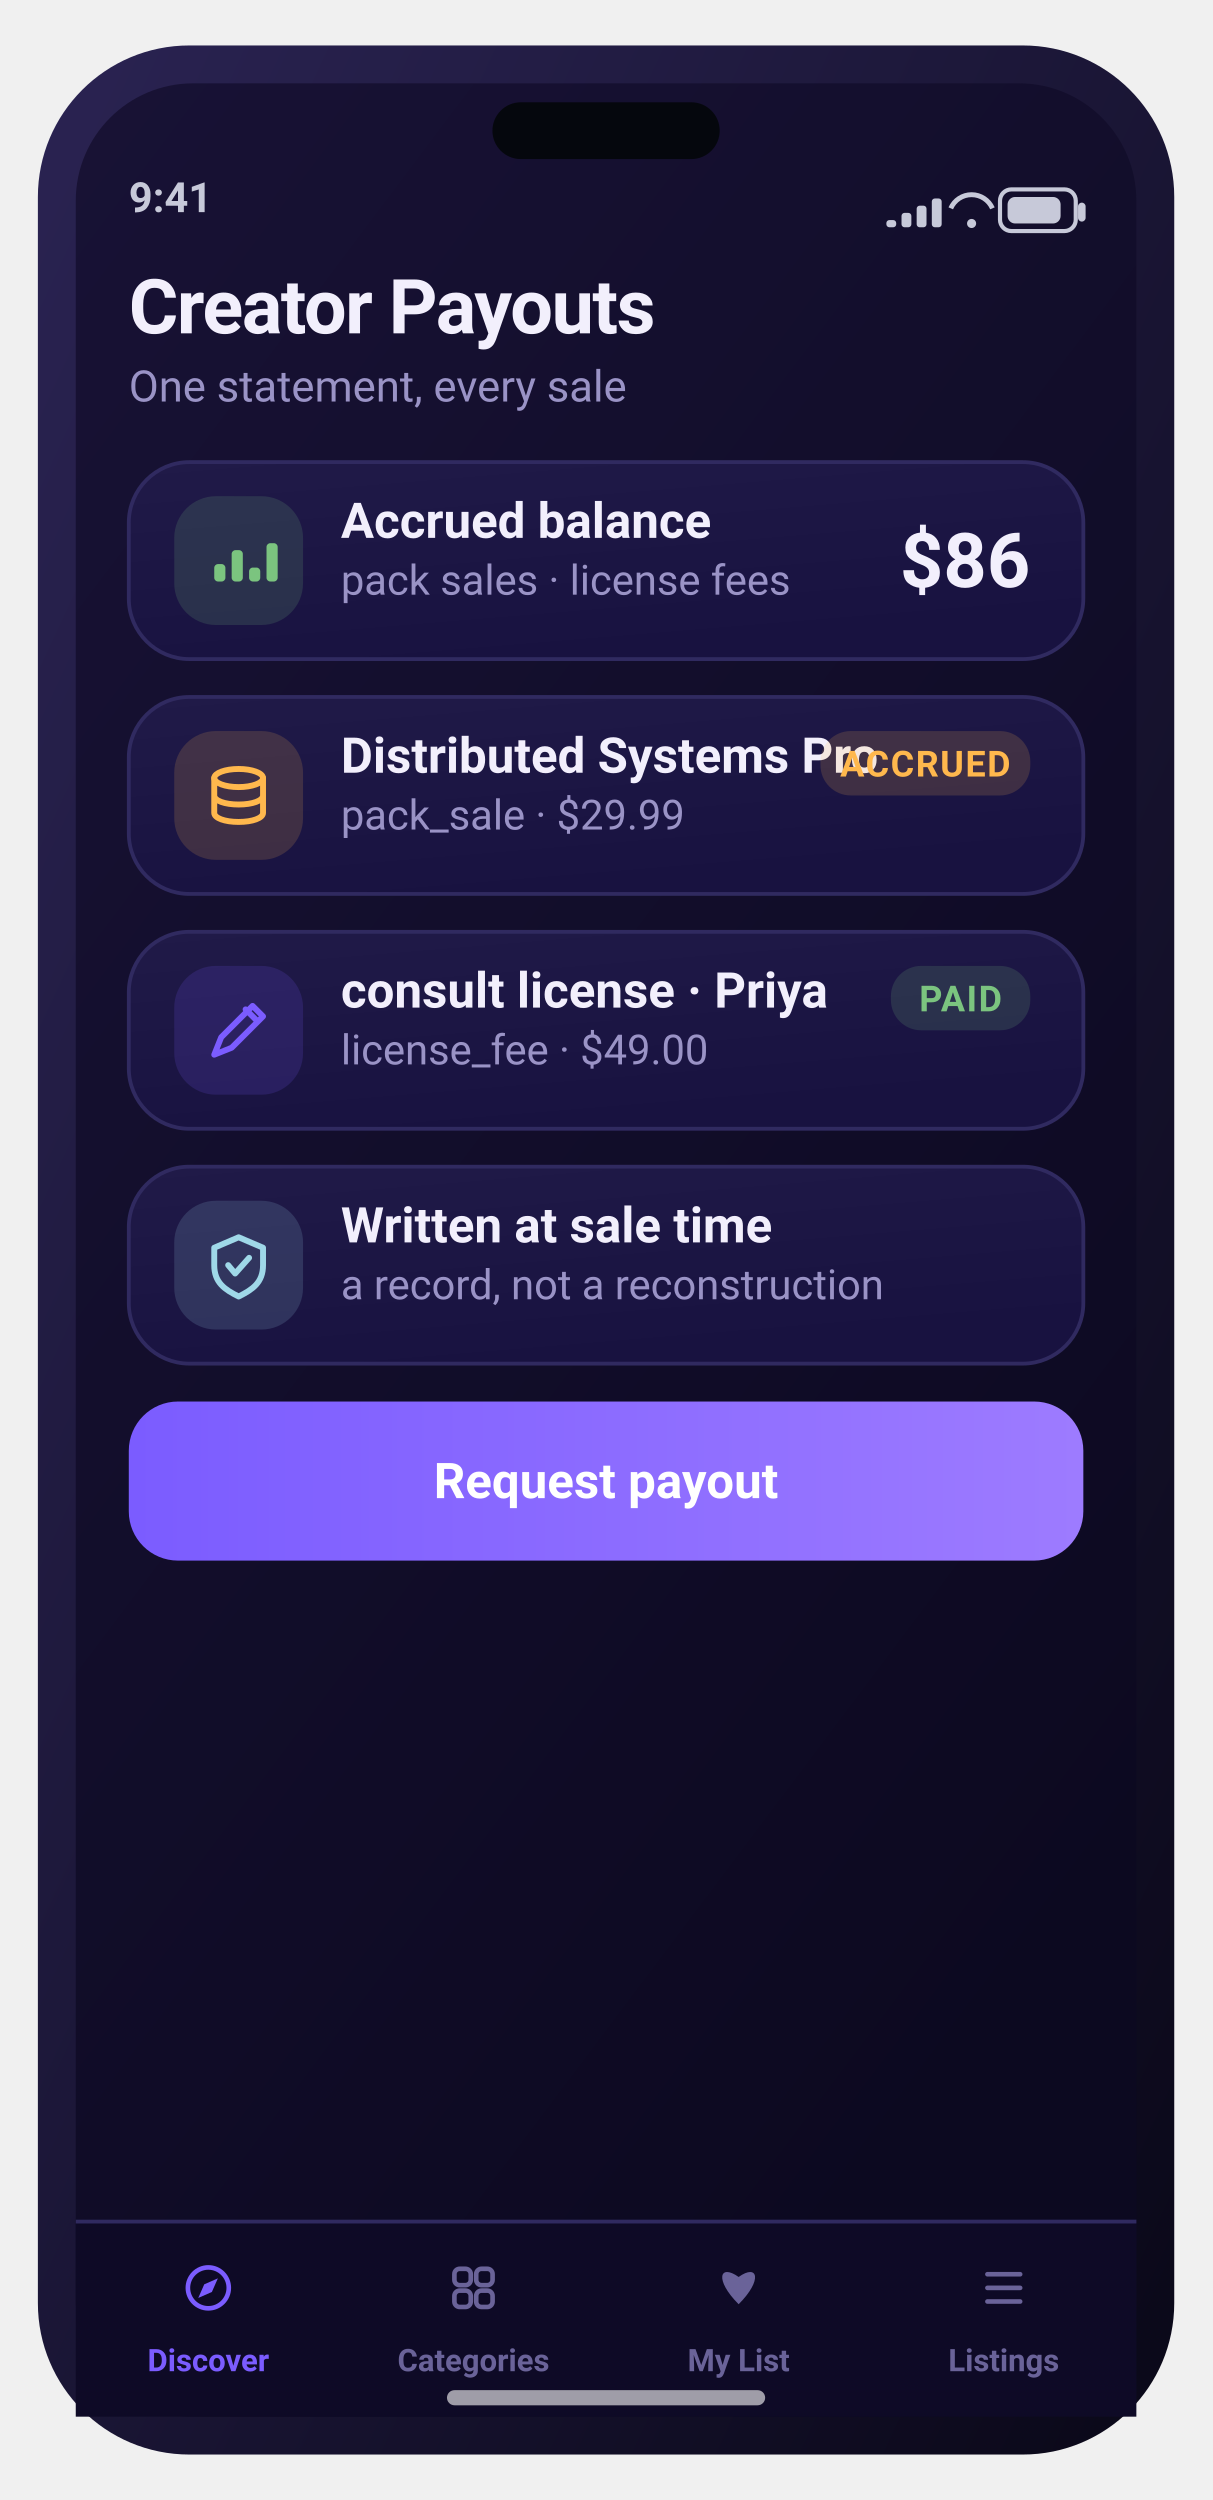
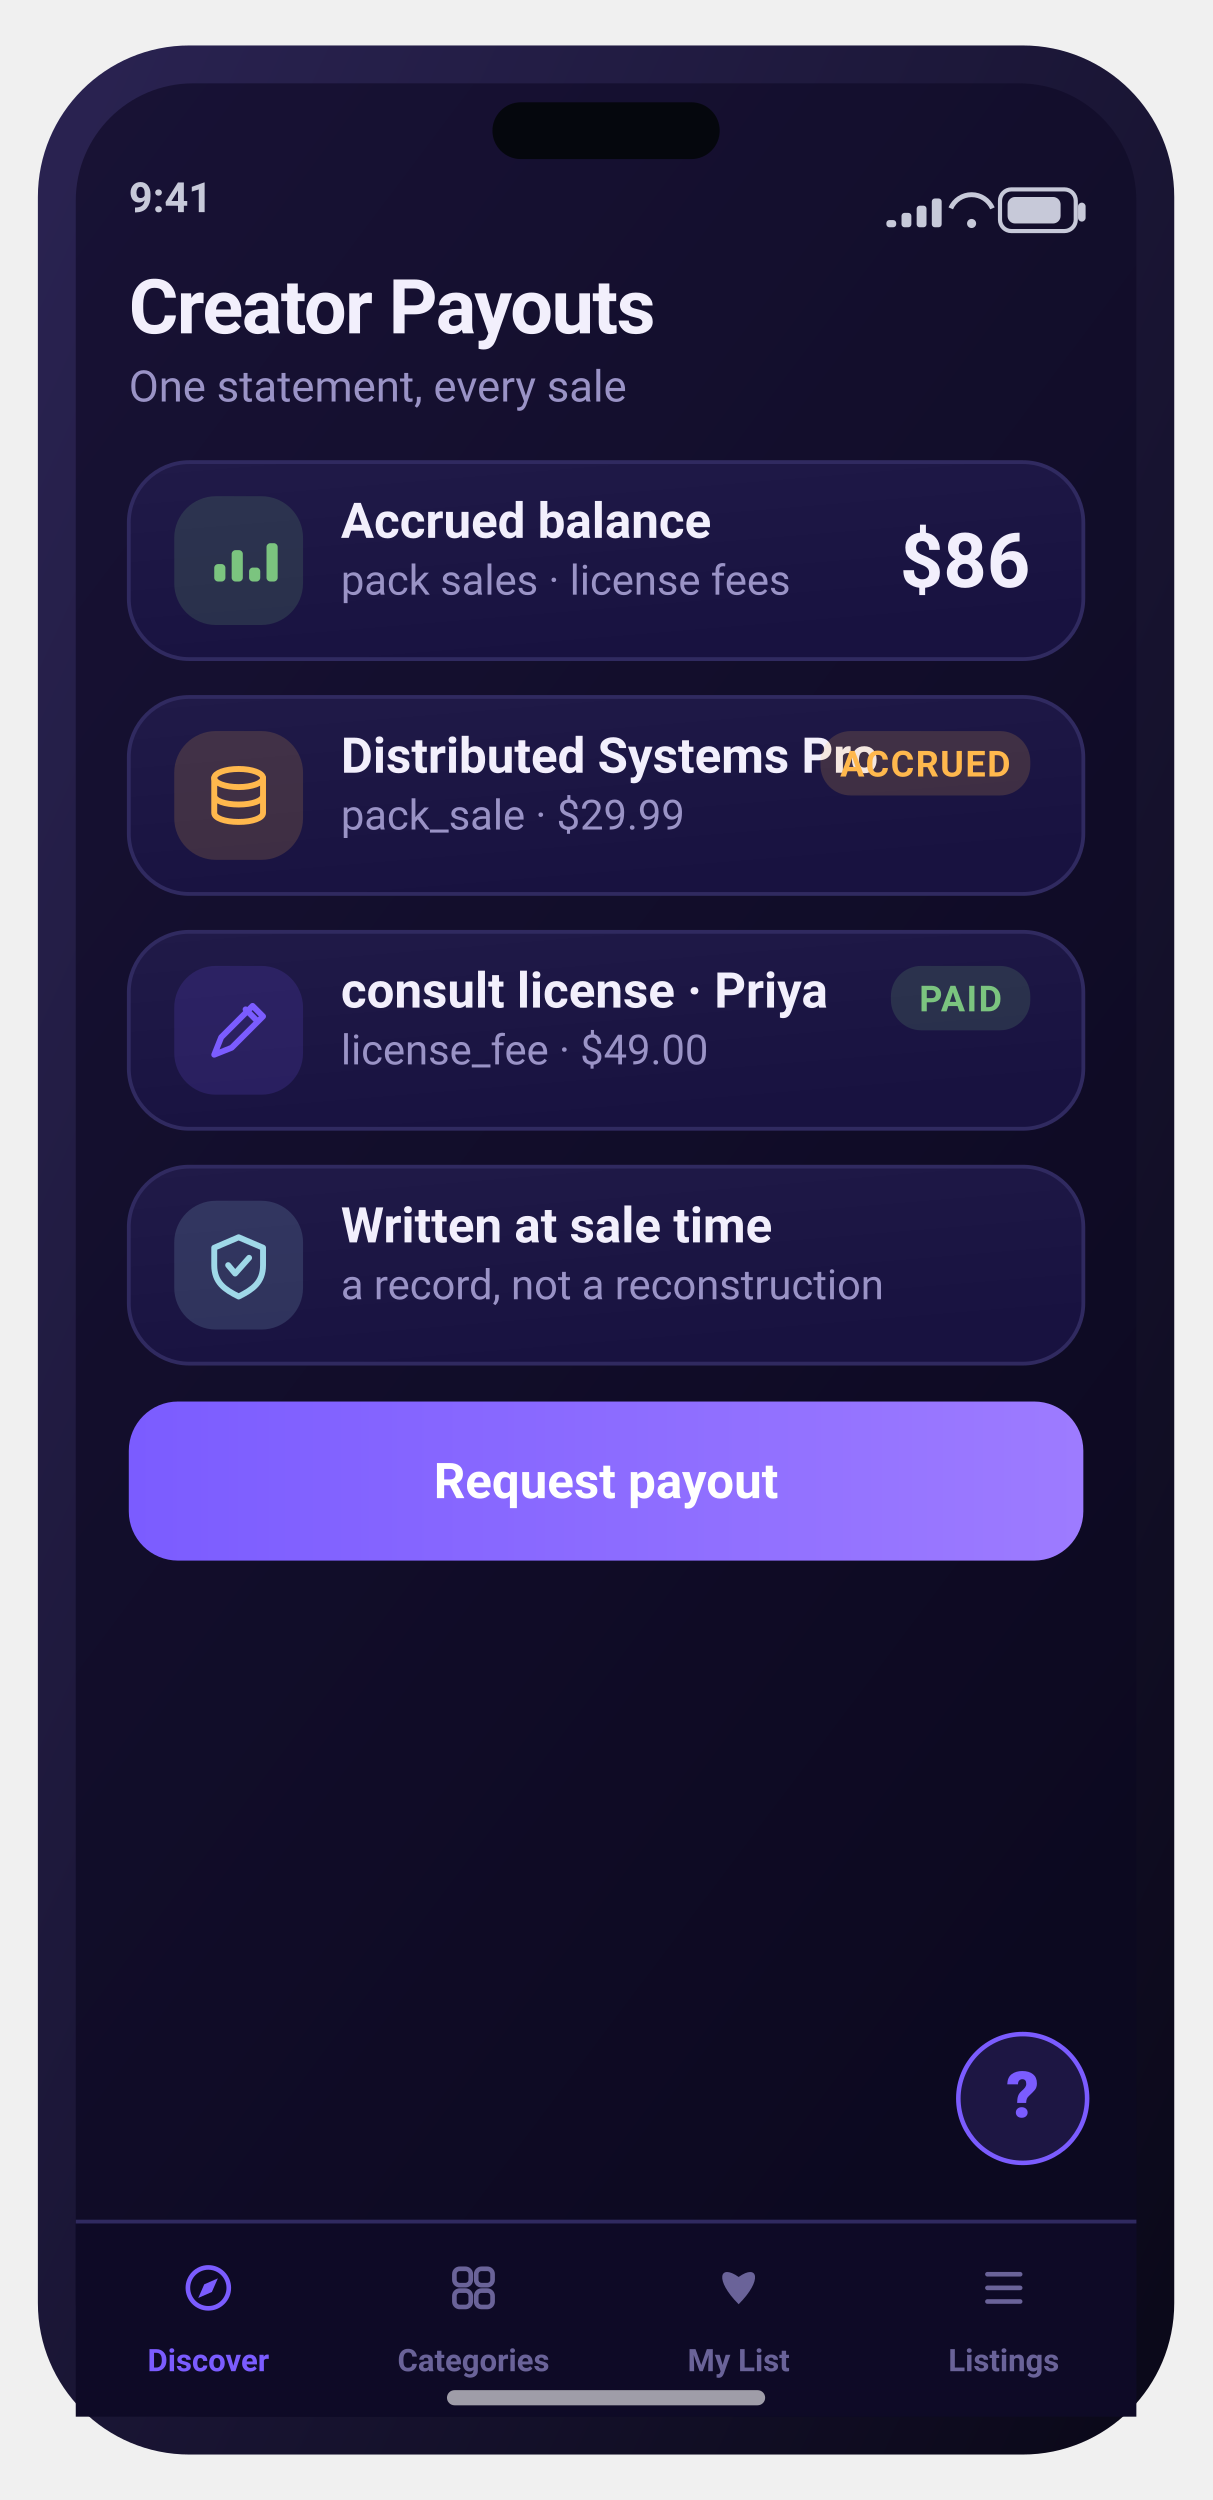
<svg xmlns="http://www.w3.org/2000/svg" width="320" height="660" viewBox="0 0 320 660" role="img" aria-label="Creator Payouts screen">
  <defs>
    <linearGradient id="gScr" x1="0" y1="0" x2="0.6" y2="1">
      <stop offset="0" stop-color="#181235" />
      <stop offset="1" stop-color="#0c0920" />
    </linearGradient>
    <linearGradient id="gFrame" x1="0" y1="0" x2="1" y2="1">
      <stop offset="0" stop-color="#2a2352" />
      <stop offset="1" stop-color="#0a0818" />
    </linearGradient>
    <linearGradient id="gCard" x1="0" y1="0" x2="0.4" y2="1">
      <stop offset="0" stop-color="#201a48" />
      <stop offset="1" stop-color="#181240" />
    </linearGradient>
    <linearGradient id="gBrand" x1="0" y1="0" x2="1" y2="0">
      <stop offset="0" stop-color="#7b5cff" />
      <stop offset="1" stop-color="#9d7bff" />
    </linearGradient>
    <linearGradient id="gAmber" x1="0" y1="0" x2="1" y2="0">
      <stop offset="0" stop-color="#ffb84d" />
      <stop offset="1" stop-color="#ffd27a" />
    </linearGradient>
    <linearGradient id="mV" x1="0" y1="0" x2="1" y2="0">
      <stop offset="0" stop-color="#7b5cff" />
      <stop offset="1" stop-color="#9d7bff" />
    </linearGradient>
    <linearGradient id="mA" x1="0" y1="0" x2="1" y2="0">
      <stop offset="0" stop-color="#ffb84d" />
      <stop offset="1" stop-color="#ff9f45" />
    </linearGradient>
    <linearGradient id="mG" x1="0" y1="0" x2="1" y2="0">
      <stop offset="0" stop-color="#5fb87a" />
      <stop offset="1" stop-color="#7bc47f" />
    </linearGradient>
    <linearGradient id="mC" x1="0" y1="0" x2="1" y2="0">
      <stop offset="0" stop-color="#6bb6d6" />
      <stop offset="1" stop-color="#9fd8e8" />
    </linearGradient>
    <radialGradient id="orb" cx="36%" cy="30%" r="78%">
      <stop offset="0" stop-color="#d9ccff" />
      <stop offset="38%" stop-color="#7b5cff" />
      <stop offset="78%" stop-color="#3f3bc0" />
      <stop offset="100%" stop-color="#140f34" />
    </radialGradient>
    <radialGradient id="glow" cx="50%" cy="50%" r="50%">
      <stop offset="0" stop-color="#7bc47f" stop-opacity="0.5" />
      <stop offset="1" stop-color="#7bc47f" stop-opacity="0" />
    </radialGradient>
  </defs>
  <rect x="10.0" y="12.0" width="300.0" height="636.0" rx="40" fill="url(#gFrame)" />
  <rect x="20.0" y="22.0" width="280.0" height="616.0" rx="31" fill="url(#gScr)" />
  <rect x="130.0" y="27.0" width="60.0" height="15.0" rx="7.5" fill="#05070d" />
  <text x="34.0" y="56.0" font-family="-apple-system,BlinkMacSystemFont,'SF Pro Display','SF Pro Text','Segoe UI',Roboto,system-ui,sans-serif" font-size="11" font-weight="600" fill="#c7c9d9" text-anchor="start">9:41</text>
  <rect x="264.0" y="50.0" width="20.0" height="11.0" rx="3" fill="none" stroke="#c7c9d9" stroke-width="1.1" />
  <rect x="266.0" y="52.0" width="14.0" height="7.0" rx="2" fill="#c7c9d9" />
  <rect x="284.6" y="53.5" width="2.0" height="5.0" rx="1" fill="#c7c9d9" />
  <path d="M251 55 a6 6 0 0 1 11 0" fill="none" stroke="#c7c9d9" stroke-width="1.3" />
  <circle cx="256.5" cy="59" r="1.2" fill="#c7c9d9" />
  <rect x="234.0" y="58.1" width="2.6" height="1.9" rx="0.8" fill="#c7c9d9" />
  <rect x="238.0" y="56.2" width="2.6" height="3.8" rx="0.8" fill="#c7c9d9" />
  <rect x="242.0" y="54.3" width="2.6" height="5.7" rx="0.8" fill="#c7c9d9" />
  <rect x="246.0" y="52.4" width="2.6" height="7.6" rx="0.8" fill="#c7c9d9" />
  <text x="34.0" y="88.0" font-family="-apple-system,BlinkMacSystemFont,'SF Pro Display','SF Pro Text','Segoe UI',Roboto,system-ui,sans-serif" font-size="20" font-weight="700" fill="#f2effc" text-anchor="start" letter-spacing="-0.4">Creator Payouts</text>
  <text x="34.0" y="106.0" font-family="-apple-system,BlinkMacSystemFont,'SF Pro Display','SF Pro Text','Segoe UI',Roboto,system-ui,sans-serif" font-size="11.5" font-weight="400" fill="#9a93c6" text-anchor="start">One statement, every sale</text>
  <rect x="34.0" y="122.0" width="252.0" height="52.0" rx="16" fill="url(#gCard)" stroke="#302a60" stroke-width="1" />
  <rect x="46.0" y="131.0" width="34.0" height="34.0" rx="11" fill="rgba(123,196,127,0.16)" />
  <rect x="56.56" y="148.92" width="2.944" height="4.6" rx="1" fill="#7bc47f" />
  <rect x="61.16" y="145.24" width="2.944" height="8.28" rx="1" fill="#7bc47f" />
  <rect x="65.76" y="149.84" width="2.944" height="3.68" rx="1" fill="#7bc47f" />
  <rect x="70.36" y="143.4" width="2.944" height="10.12" rx="1" fill="#7bc47f" />
  <text x="90.0" y="142.0" font-family="-apple-system,BlinkMacSystemFont,'SF Pro Display','SF Pro Text','Segoe UI',Roboto,system-ui,sans-serif" font-size="13" font-weight="600" fill="#f2effc" text-anchor="start">Accrued balance</text>
  <text x="90.0" y="157.0" font-family="-apple-system,BlinkMacSystemFont,'SF Pro Display','SF Pro Text','Segoe UI',Roboto,system-ui,sans-serif" font-size="11" font-weight="400" fill="#9a93c6" text-anchor="start">pack sales · license fees</text>
  <text x="272.0" y="155.0" font-family="-apple-system,BlinkMacSystemFont,'SF Pro Display','SF Pro Text','Segoe UI',Roboto,system-ui,sans-serif" font-size="20" font-weight="750" fill="#f2effc" text-anchor="end">$86</text>
  <rect x="34.0" y="184.0" width="252.0" height="52.0" rx="16" fill="url(#gCard)" stroke="#302a60" stroke-width="1" />
  <rect x="46.0" y="193.0" width="34.0" height="34.0" rx="11" fill="rgba(255,184,77,0.16)" />
  <ellipse cx="63" cy="205.4" rx="6.44" ry="2.392" fill="none" stroke="#ffb84d" stroke-width="1.56" stroke-linecap="round" stroke-linejoin="round" />
  <path d="M56.56 205.4 v9.2 c0 1.38 2.76 2.392 6.44 2.392 s6.44 -1.012 6.44 -2.392 v-9.2 M56.56 210.0 c0 1.38 2.76 2.392 6.44 2.392 s6.44 -1.012 6.44 -2.392" fill="none" stroke="#ffb84d" stroke-width="1.56" stroke-linecap="round" stroke-linejoin="round" />
  <text x="90.0" y="204.0" font-family="-apple-system,BlinkMacSystemFont,'SF Pro Display','SF Pro Text','Segoe UI',Roboto,system-ui,sans-serif" font-size="13" font-weight="600" fill="#f2effc" text-anchor="start">Distributed Systems Pro</text>
  <text x="90.0" y="219.0" font-family="-apple-system,BlinkMacSystemFont,'SF Pro Display','SF Pro Text','Segoe UI',Roboto,system-ui,sans-serif" font-size="11" font-weight="400" fill="#9a93c6" text-anchor="start">pack_sale · $29.99</text>
  <rect x="216.6" y="193.0" width="55.4" height="17.0" rx="8" fill="rgba(255,184,77,0.16)" />
  <text x="244.3" y="205.0" font-family="-apple-system,BlinkMacSystemFont,'SF Pro Display','SF Pro Text','Segoe UI',Roboto,system-ui,sans-serif" font-size="9.5" font-weight="700" fill="#ffb84d" text-anchor="middle" letter-spacing="0.4">ACCRUED</text>
  <rect x="34.0" y="246.0" width="252.0" height="52.0" rx="16" fill="url(#gCard)" stroke="#302a60" stroke-width="1" />
  <rect x="46.0" y="255.0" width="34.0" height="34.0" rx="11" fill="rgba(123,92,255,0.16)" />
  <path d="M56.56 278.44 l1.84 -4.6 8.28 -8.28 2.76 2.76 -8.28 8.28 -4.6 1.84 Z" fill="none" stroke="#7b5cff" stroke-width="1.56" stroke-linecap="round" stroke-linejoin="round" />
  <path d="M64.84 266.48 l2.76 2.76" fill="none" stroke="#7b5cff" stroke-width="1.56" stroke-linecap="round" stroke-linejoin="round" />
  <text x="90.0" y="266.0" font-family="-apple-system,BlinkMacSystemFont,'SF Pro Display','SF Pro Text','Segoe UI',Roboto,system-ui,sans-serif" font-size="13" font-weight="600" fill="#f2effc" text-anchor="start">consult license · Priya</text>
  <text x="90.0" y="281.0" font-family="-apple-system,BlinkMacSystemFont,'SF Pro Display','SF Pro Text','Segoe UI',Roboto,system-ui,sans-serif" font-size="11" font-weight="400" fill="#9a93c6" text-anchor="start">license_fee · $49.00</text>
  <rect x="235.2" y="255.0" width="36.8" height="17.0" rx="8" fill="rgba(123,196,127,0.16)" />
  <text x="253.6" y="267.0" font-family="-apple-system,BlinkMacSystemFont,'SF Pro Display','SF Pro Text','Segoe UI',Roboto,system-ui,sans-serif" font-size="9.5" font-weight="700" fill="#7bc47f" text-anchor="middle" letter-spacing="0.4">PAID</text>
  <rect x="34.0" y="308.0" width="252.0" height="52.0" rx="16" fill="url(#gCard)" stroke="#302a60" stroke-width="1" />
  <rect x="46.0" y="317.0" width="34.0" height="34.0" rx="11" fill="rgba(159,216,232,0.16)" />
  <path d="M63 326.64 l6.44 2.76 v4.6 c0 4.6 -2.76 6.44 -6.44 8.28 c-3.68 -1.84 -6.44 -3.68 -6.44 -8.28 v-4.6 Z" fill="none" stroke="#9fd8e8" stroke-width="1.56" stroke-linecap="round" stroke-linejoin="round" />
  <path d="M60.24 334.0 l1.84 2.208 3.68 -4.14" fill="none" stroke="#9fd8e8" stroke-width="1.56" stroke-linecap="round" stroke-linejoin="round" />
  <text x="90.0" y="328.0" font-family="-apple-system,BlinkMacSystemFont,'SF Pro Display','SF Pro Text','Segoe UI',Roboto,system-ui,sans-serif" font-size="13" font-weight="600" fill="#f2effc" text-anchor="start">Written at sale time</text>
  <text x="90.0" y="343.0" font-family="-apple-system,BlinkMacSystemFont,'SF Pro Display','SF Pro Text','Segoe UI',Roboto,system-ui,sans-serif" font-size="11" font-weight="400" fill="#9a93c6" text-anchor="start">a record, not a reconstruction</text>
  <rect x="34.0" y="370.0" width="252.0" height="42.0" rx="13" fill="url(#gBrand)" />
  <text x="160.0" y="395.5" font-family="-apple-system,BlinkMacSystemFont,'SF Pro Display','SF Pro Text','Segoe UI',Roboto,system-ui,sans-serif" font-size="13" font-weight="700" fill="#fff" text-anchor="middle">Request payout</text>
  <rect x="20.0" y="586.0" width="280.0" height="52.0" rx="0" fill="#0e0a26" />
  <rect x="20" y="586" width="280" height="1" fill="#302a60" />
  <circle cx="55.0" cy="604" r="5.4" fill="none" stroke="#7b5cff" stroke-width="1.22" stroke-linecap="round" stroke-linejoin="round" />
  <path d="M57.52 601.48 l-1.584 3.6 -3.6 1.584 1.584 -3.6 Z" fill="#7b5cff" />
  <text x="55.0" y="626.0" font-family="-apple-system,BlinkMacSystemFont,'SF Pro Display','SF Pro Text','Segoe UI',Roboto,system-ui,sans-serif" font-size="8.2" font-weight="600" fill="#7b5cff" text-anchor="middle">Discover</text>
  <rect x="119.96" y="598.96" width="4.32" height="4.32" rx="1.4" fill="none" stroke="#6a6399" stroke-width="1.22" stroke-linecap="round" stroke-linejoin="round" />
  <rect x="125.72" y="598.96" width="4.32" height="4.32" rx="1.4" fill="none" stroke="#6a6399" stroke-width="1.22" stroke-linecap="round" stroke-linejoin="round" />
  <rect x="119.96" y="604.72" width="4.32" height="4.32" rx="1.4" fill="none" stroke="#6a6399" stroke-width="1.22" stroke-linecap="round" stroke-linejoin="round" />
  <rect x="125.72" y="604.72" width="4.32" height="4.32" rx="1.4" fill="none" stroke="#6a6399" stroke-width="1.22" stroke-linecap="round" stroke-linejoin="round" />
  <text x="125.0" y="626.0" font-family="-apple-system,BlinkMacSystemFont,'SF Pro Display','SF Pro Text','Segoe UI',Roboto,system-ui,sans-serif" font-size="8.2" font-weight="600" fill="#6a6399" text-anchor="middle">Categories</text>
  <path d="M195.0 608.32 C188.52 601.84,189.96 597.52,195.0 601.12 C200.04 597.52,201.48 601.84,195.0 608.32 Z" fill="#6a6399" />
  <text x="195.0" y="626.0" font-family="-apple-system,BlinkMacSystemFont,'SF Pro Display','SF Pro Text','Segoe UI',Roboto,system-ui,sans-serif" font-size="8.2" font-weight="600" fill="#6a6399" text-anchor="middle">My List</text>
  <path d="M260.68 600.4 h8.64 M260.68 604 h8.64 M260.68 607.6 h8.64" fill="none" stroke="#6a6399" stroke-width="1.22" stroke-linecap="round" stroke-linejoin="round" />
  <text x="265.0" y="626.0" font-family="-apple-system,BlinkMacSystemFont,'SF Pro Display','SF Pro Text','Segoe UI',Roboto,system-ui,sans-serif" font-size="8.2" font-weight="600" fill="#6a6399" text-anchor="middle">Listings</text>
+   <circle cx="270" cy="554" r="17" fill="rgba(123,92,255,0.16)" stroke="#7b5cff" stroke-width="1.2" />
+   <text x="270.0" y="559.0" font-family="-apple-system,BlinkMacSystemFont,'SF Pro Display','SF Pro Text','Segoe UI',Roboto,system-ui,sans-serif" font-size="17" font-weight="800" fill="#7b5cff" text-anchor="middle">?</text>
  <rect x="118.0" y="631.0" width="84.0" height="4.0" rx="2" fill="rgba(255,255,255,0.6)" />
</svg>
